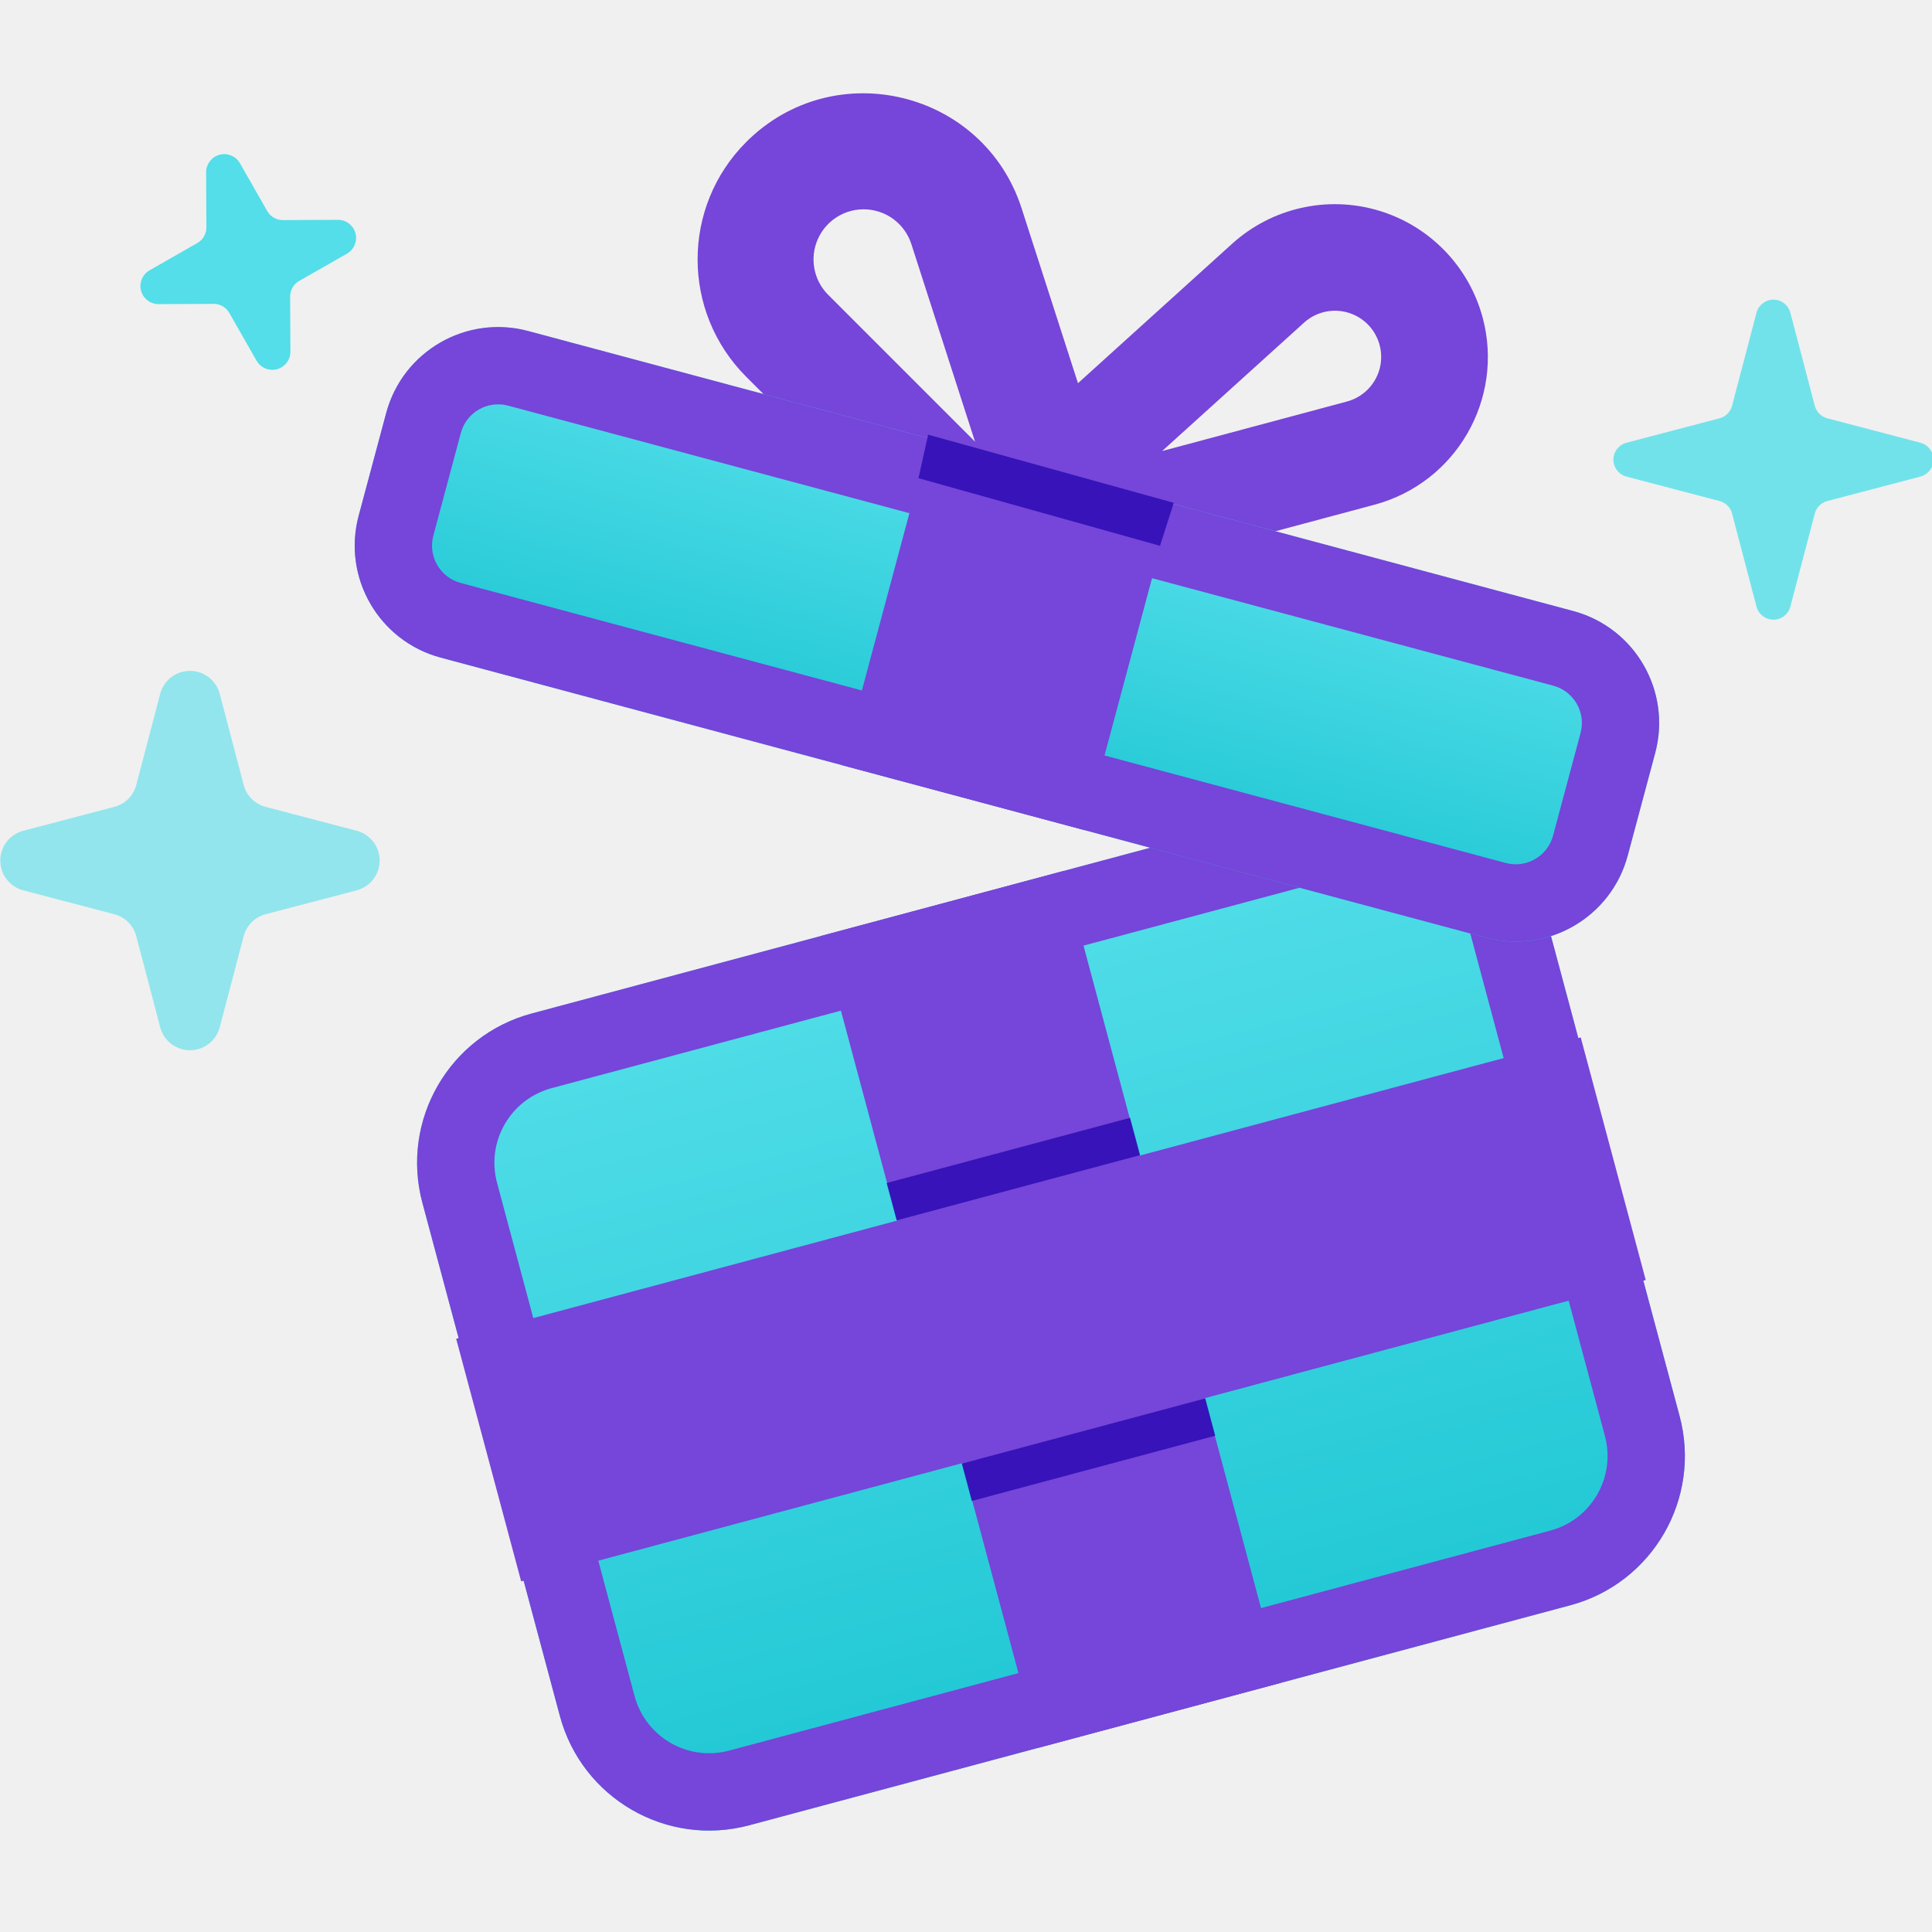
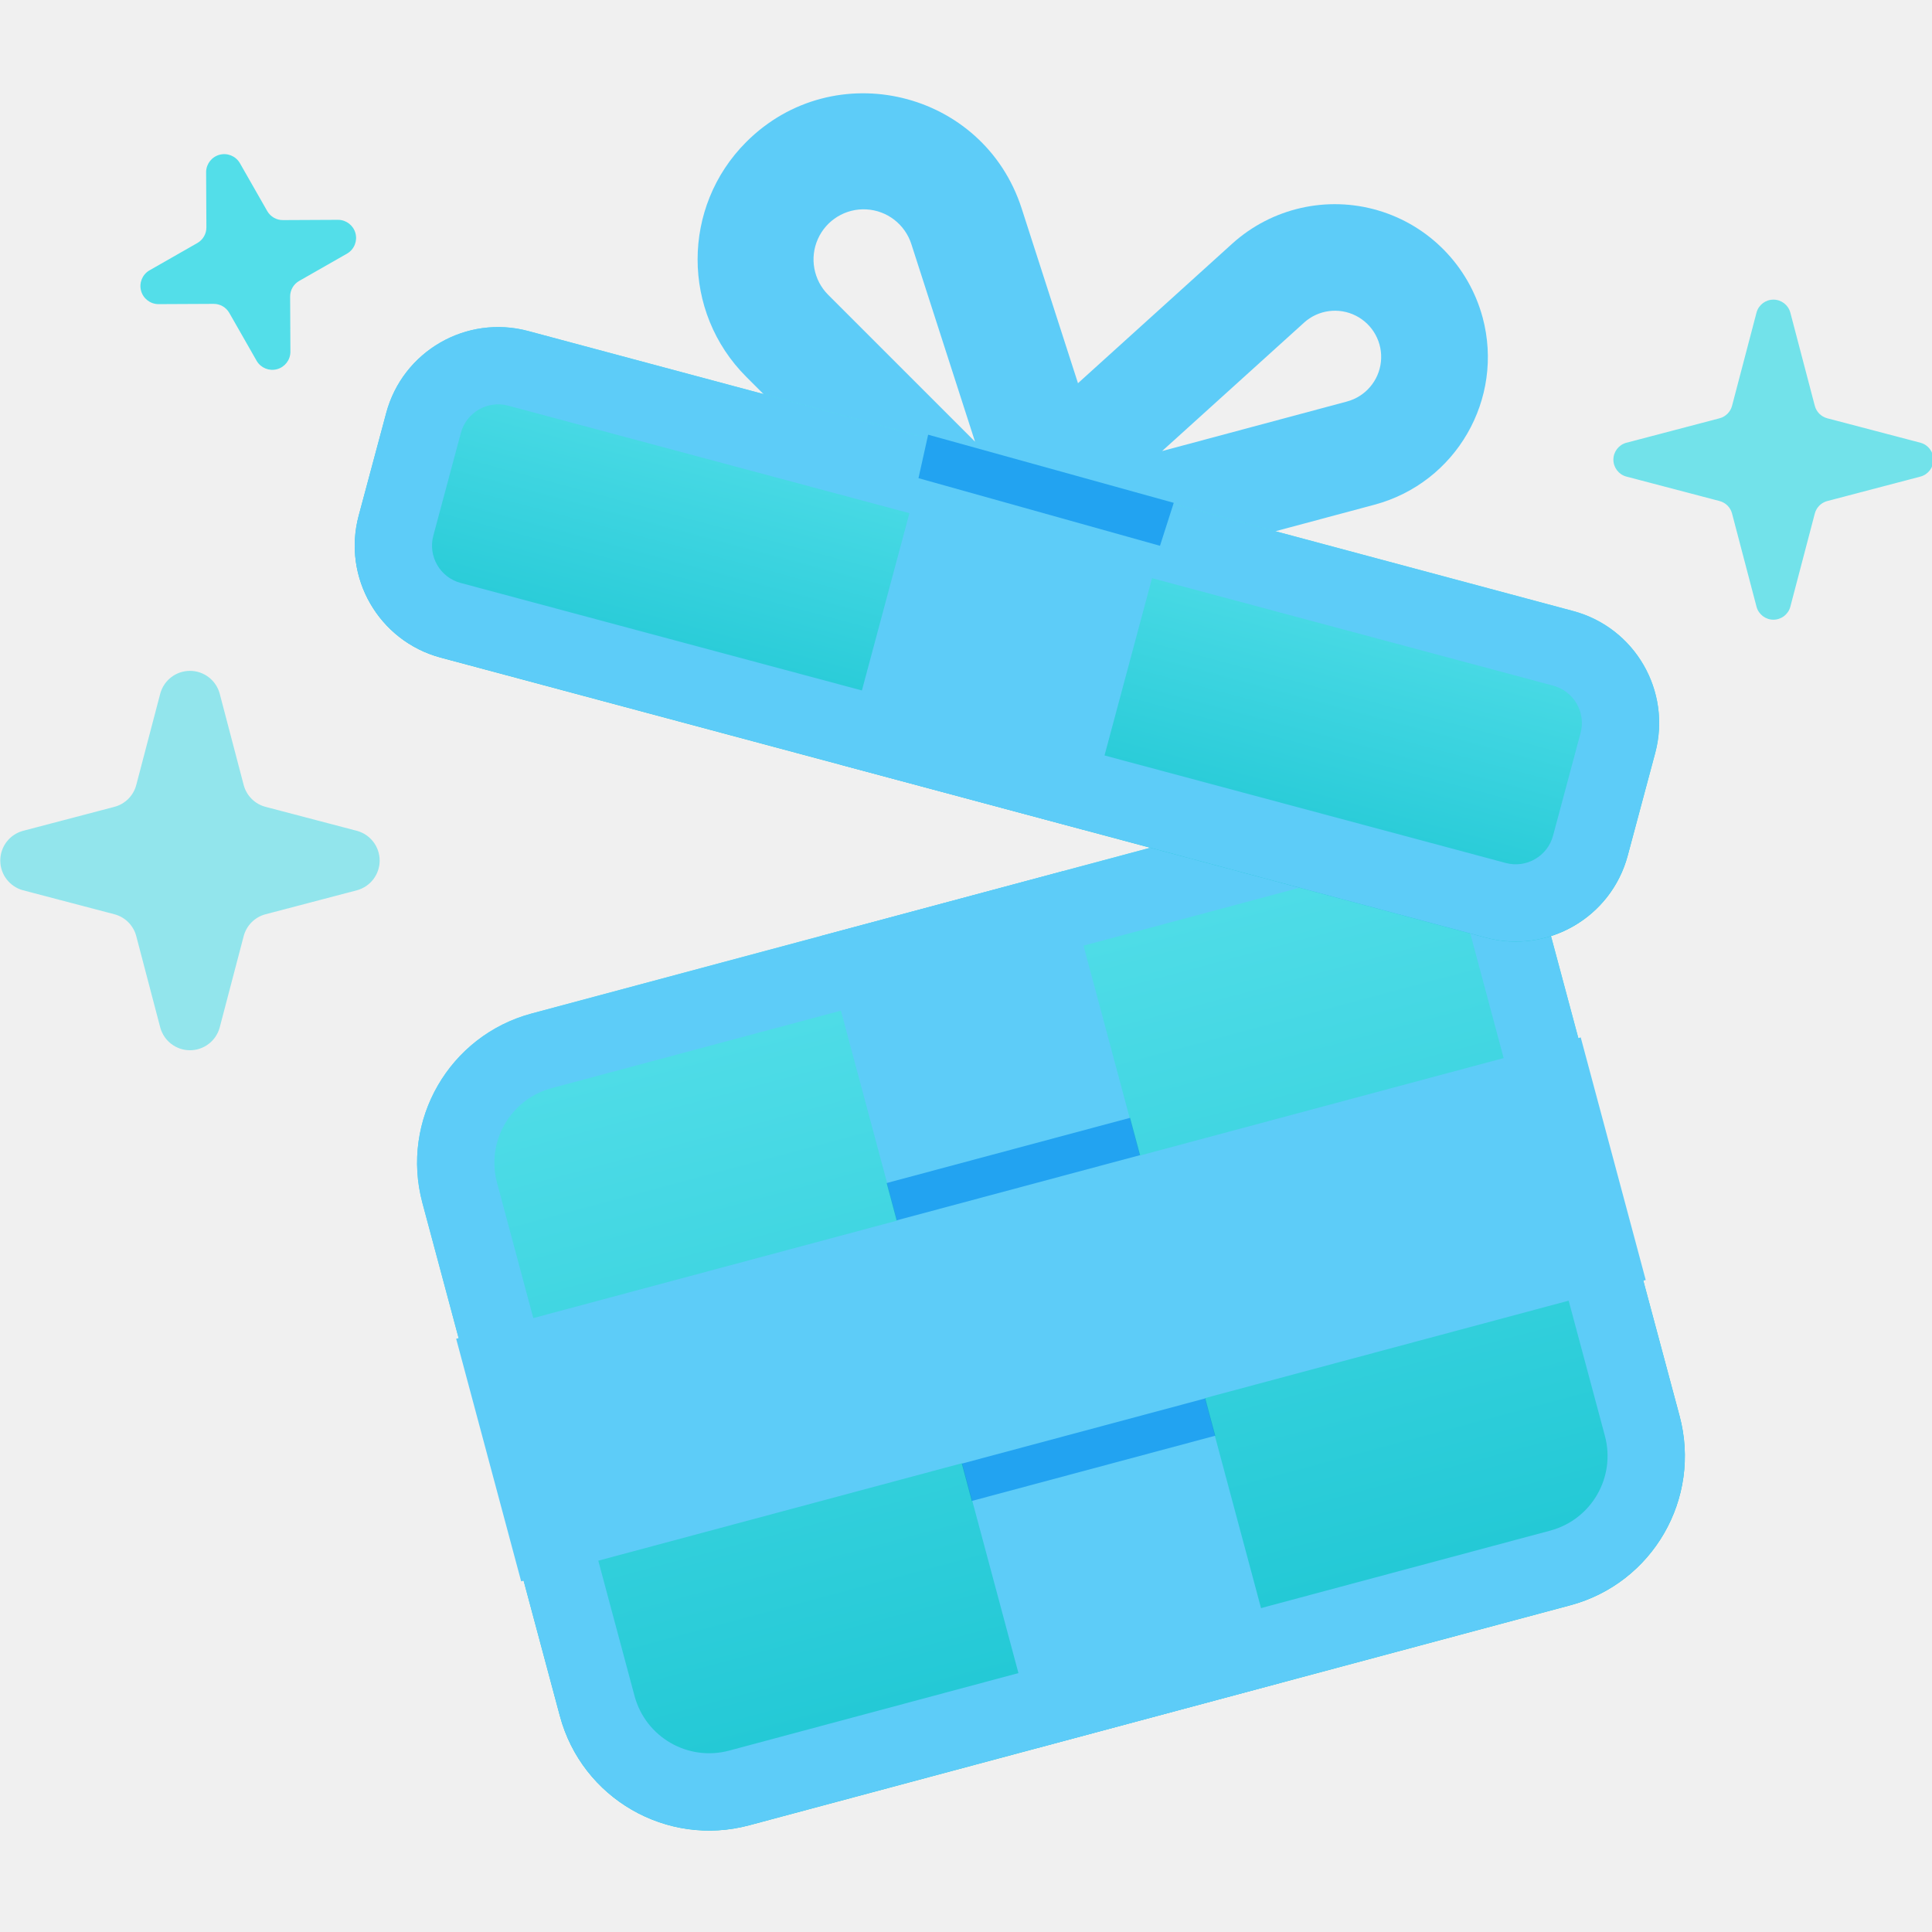
<svg xmlns="http://www.w3.org/2000/svg" width="64" height="64" fill="none">
-   <style>.B{fill-rule:evenodd}.C{fill:#7645d9}</style>
+   <style>.B{fill-rule:evenodd}.C{fill:#5dccf8}</style>
  <g clip-path="url(#C)">
    <g class="B C">
      <path d="M43.194 10.691a1.53 1.53 0 1 1 1.421 2.611l-6.119 1.64 4.698-4.25zm5.919-.177a5.07 5.07 0 0 0-8.291-2.445l-9.802 8.868c-1.46 1.321-.158 3.712 1.744 3.203l12.768-3.421c2.702-.724 4.306-3.502 3.582-6.204z" />
      <path d="M30.189 8.084a1.66 1.66 0 1 0-2.754 1.683l4.864 4.864-2.11-6.547zm-5.469-3.38c2.908-2.908 7.862-1.712 9.124 2.202l4.403 13.66c.656 2.035-1.867 3.577-3.378 2.065L24.72 12.482a5.5 5.5 0 0 1 0-7.778z" />
    </g>
    <g fill="#53dee9">
      <path d="M7.276 34.043a1.02 1.02 0 0 1-1.966 0l-.796-3.032c-.093-.355-.37-.632-.725-.725l-3.032-.796a1.02 1.02 0 0 1 0-1.966l3.032-.796c.355-.093.632-.37.725-.725l.796-3.032a1.02 1.02 0 0 1 1.966 0l.796 3.032c.093.355.37.632.725.725l3.032.796a1.02 1.02 0 0 1 0 1.966l-3.032.796c-.355.093-.632.37-.725.725l-.796 3.032z" opacity=".6" />
      <path d="M9.62 11.664a.6.6 0 0 1-1.113.298l-.911-1.596c-.107-.187-.305-.302-.52-.3l-1.837.009a.6.6 0 0 1-.298-1.113l1.596-.911c.187-.107.302-.305.3-.52l-.009-1.838a.6.6 0 0 1 1.113-.298l.911 1.596c.107.187.305.302.52.3l1.837-.009a.6.6 0 0 1 .298 1.113l-1.596.911c-.187.107-.302.305-.3.52l.009 1.838z" />
      <path d="M53.871 15.786a.58.58 0 0 1 0-1.118l3.093-.812a.58.58 0 0 0 .412-.412l.812-3.093a.58.58 0 0 1 1.118 0l.812 3.093a.58.58 0 0 0 .412.412l3.093.812a.58.58 0 0 1 0 1.118l-3.093.812a.58.58 0 0 0-.412.412l-.812 3.093a.58.58 0 0 1-1.118 0l-.812-3.093c-.053-.202-.21-.359-.412-.412l-3.093-.812z" opacity=".8" />
    </g>
    <path fill="url(#A)" d="M51.083 29.906a5.12 5.12 0 0 0-6.271-3.62l-27.2 7.288a5.12 5.12 0 0 0-3.62 6.271l4.555 17a5.12 5.12 0 0 0 6.271 3.62l27.2-7.288a5.12 5.12 0 0 0 3.62-6.271l-4.555-17z" />
    <g class="C">
      <path d="M18.274 36.046l27.201-7.288a2.56 2.56 0 0 1 3.135 1.81l4.555 17a2.56 2.56 0 0 1-1.81 3.135l-27.2 7.288a2.56 2.56 0 0 1-3.135-1.81l-4.555-17a2.56 2.56 0 0 1 1.81-3.135zm26.538-9.761a5.12 5.12 0 0 1 6.271 3.62l4.555 17a5.12 5.12 0 0 1-3.62 6.271l-27.2 7.288a5.12 5.12 0 0 1-6.271-3.62l-4.555-17a5.12 5.12 0 0 1 3.62-6.271l27.2-7.288z" class="B" />
      <path d="M35.23 28.853l-8.036 2.153 7.206 26.891 8.036-2.153-7.206-26.891z" />
      <path d="M54.517 42.402l-2.153-8.036-37.253 9.982 2.153 8.036 37.253-9.982z" />
    </g>
    <g style="mix-blend-mode:multiply" class="B C">
      <path d="M39.926 46.324l-8.065 2.161.331 1.236 8.065-2.161-.331-1.236zm-10.224-5.898l8.065-2.161-.331-1.236-8.065 2.161.331 1.236z" />
    </g>
    <path fill="url(#B)" d="M54.831 24.945a3.84 3.84 0 0 0-2.715-4.703l-34.619-9.276a3.84 3.84 0 0 0-4.703 2.715l-.911 3.4a3.84 3.84 0 0 0 2.715 4.703l34.619 9.276a3.84 3.84 0 0 0 4.703-2.715l.911-3.4z" />
    <g class="C">
      <path d="M16.834 13.438l34.619 9.276a1.28 1.28 0 0 1 .905 1.568l-.911 3.4a1.28 1.28 0 0 1-1.568.905L15.26 19.311a1.28 1.28 0 0 1-.905-1.568l.911-3.4a1.28 1.28 0 0 1 1.568-.905zm35.281 6.803a3.84 3.84 0 0 1 2.715 4.703l-.911 3.4a3.84 3.84 0 0 1-4.703 2.715l-34.619-9.276a3.84 3.84 0 0 1-2.715-4.703l.911-3.4a3.84 3.84 0 0 1 4.703-2.715l34.619 9.276z" class="B" />
      <path d="M38.824 16.68l-8.036-2.153-2.899 10.818 8.037 2.153 2.899-10.818z" />
    </g>
    <g style="mix-blend-mode:multiply" class="B C">
      <path d="M38.426 18.08l-8-2.24.32-1.44 8.136 2.257-.456 1.423z" />
    </g>
  </g>
  <defs>
    <linearGradient id="A" x1="31.212" x2="38.417" y1="29.929" y2="56.821" gradientUnits="userSpaceOnUse">
      <stop stop-color="#53dee9" />
      <stop offset="1" stop-color="#1fc7d4" />
    </linearGradient>
    <linearGradient id="B" x1="34.806" x2="31.907" y1="15.604" y2="26.422" gradientUnits="userSpaceOnUse">
      <stop stop-color="#53dee9" />
      <stop offset="1" stop-color="#1fc7d4" />
    </linearGradient>
    <clipPath id="C">
      <path fill="#fff" d="M0 0h64v64H0z" />
    </clipPath>
  </defs>
</svg>
